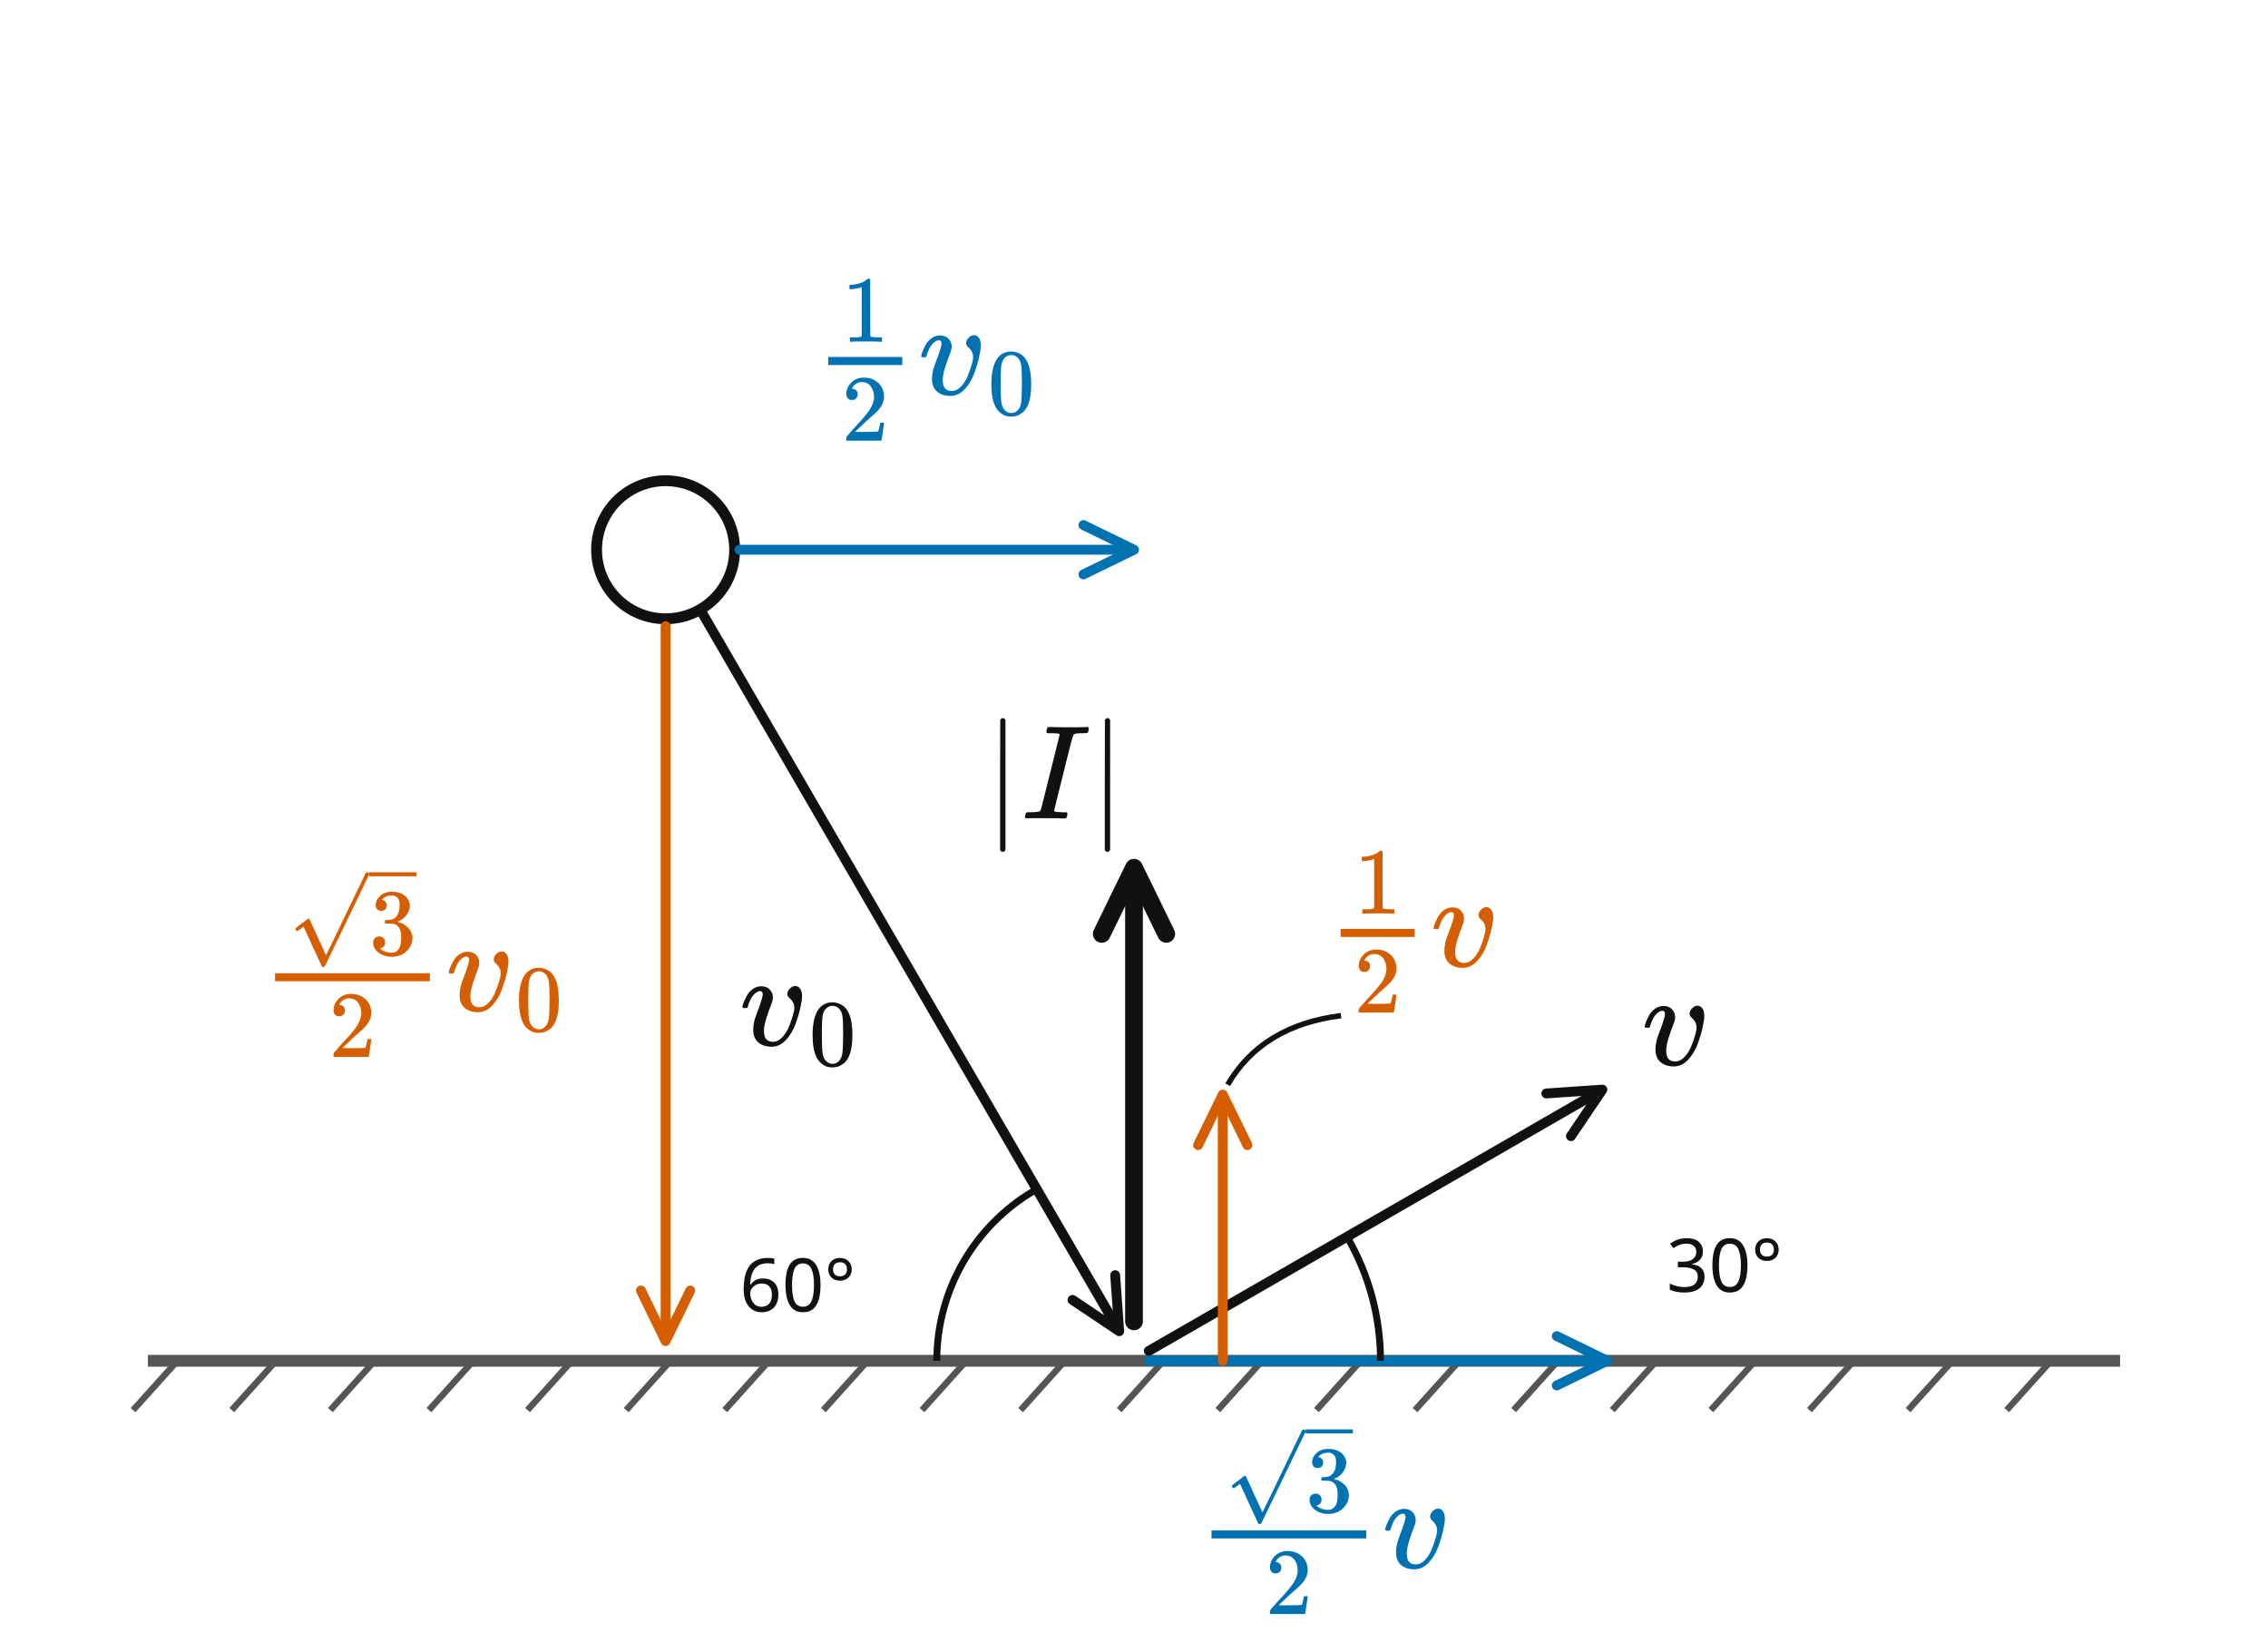
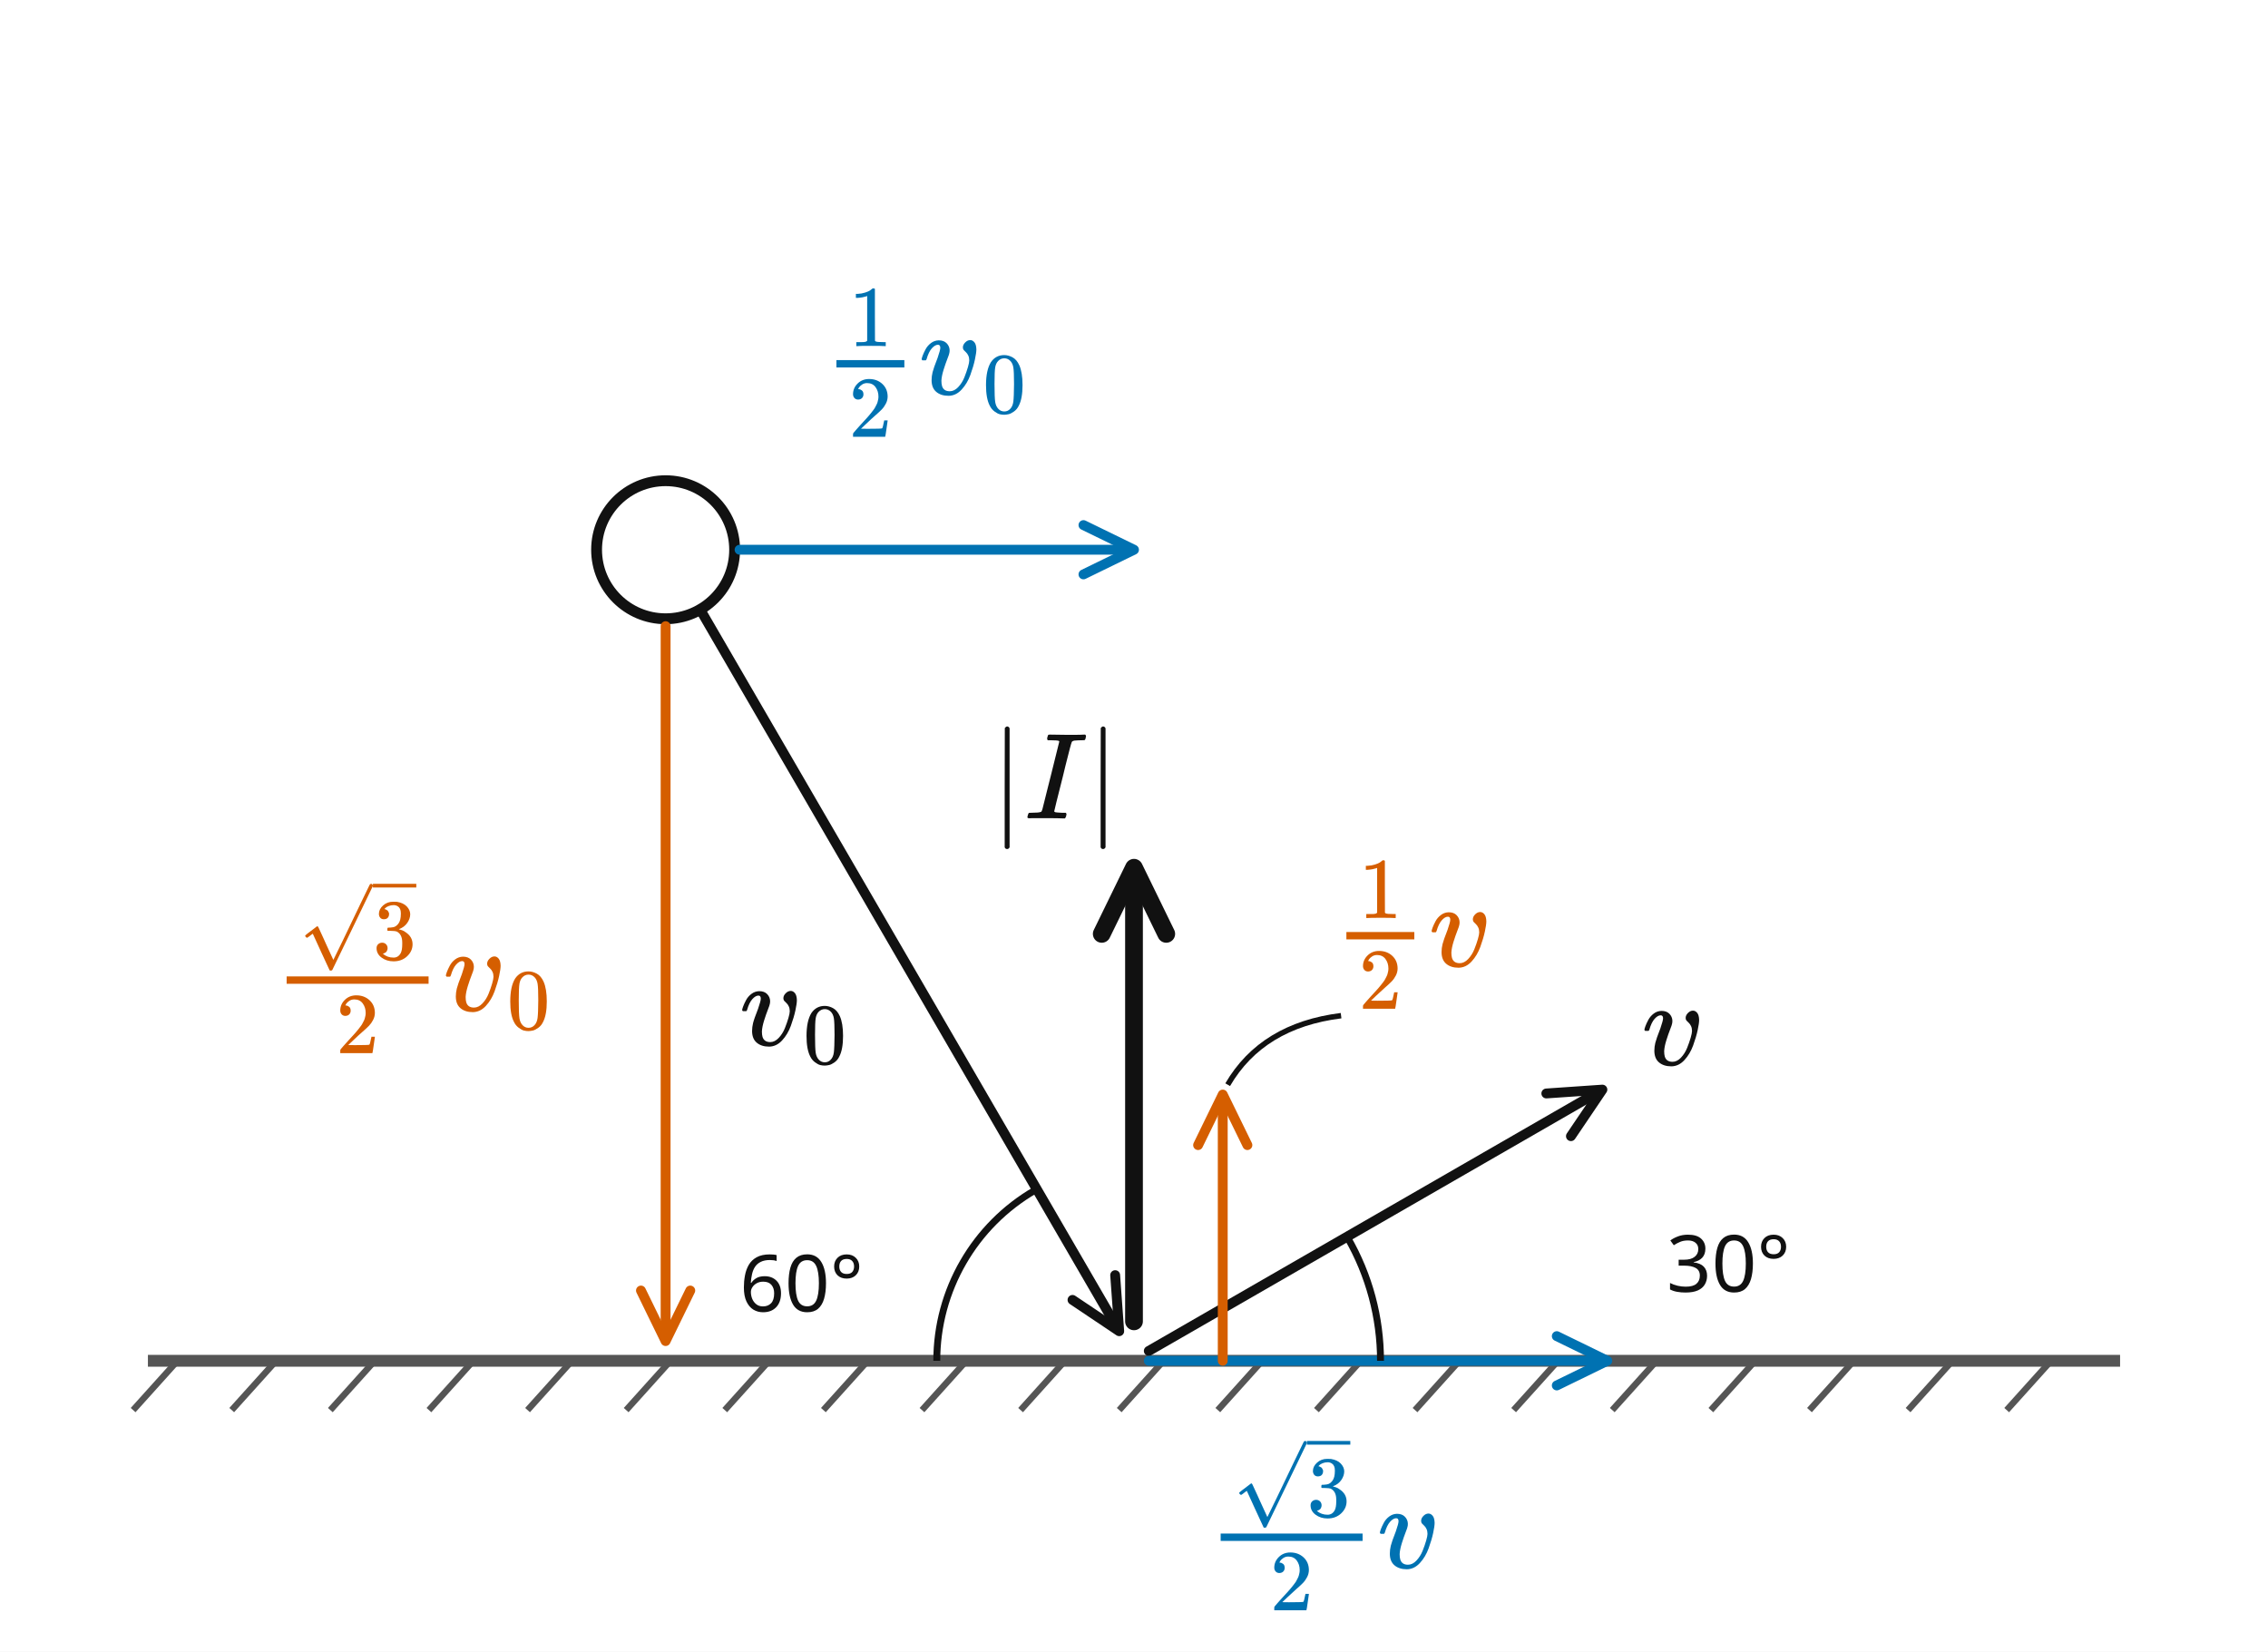
<svg xmlns="http://www.w3.org/2000/svg" viewBox="0 0 460 335" width="460" height="335">
  <rect width="460" height="335" fill="#fff" />
  <path d="M30,276 H430" stroke="#555555" stroke-width="2.4" />
  <g stroke="#555555" stroke-width="1.3">
    <path d="M36,276 l-9,10" />
    <path d="M56,276 l-9,10" />
    <path d="M76,276 l-9,10" />
    <path d="M96,276 l-9,10" />
    <path d="M116,276 l-9,10" />
    <path d="M136,276 l-9,10" />
    <path d="M156,276 l-9,10" />
    <path d="M176,276 l-9,10" />
    <path d="M196,276 l-9,10" />
    <path d="M216,276 l-9,10" />
    <path d="M236,276 l-9,10" />
    <path d="M256,276 l-9,10" />
    <path d="M276,276 l-9,10" />
    <path d="M296,276 l-9,10" />
    <path d="M316,276 l-9,10" />
    <path d="M336,276 l-9,10" />
    <path d="M356,276 l-9,10" />
    <path d="M376,276 l-9,10" />
    <path d="M396,276 l-9,10" />
    <path d="M416,276 l-9,10" />
  </g>
  <circle cx="135" cy="111.5" r="14" fill="#fff" stroke="#111111" stroke-width="2.2" />
  <path d="M142,123.6 L226.75,269.57" stroke="#111111" stroke-width="2" fill="none" stroke-linecap="round" />
  <path d="M226.18,258.63 L227,270 L217.53,263.65" stroke="#111111" stroke-width="2" fill="none" stroke-linecap="round" stroke-linejoin="round" />
-   <svg x="150" y="199.98" width="25.02" height="16.52" viewBox="0 -443 921.6 608.6" overflow="visible" style="color:#111111" fill="#111111">
+   <svg x="150" y="200.98" width="22.94" height="15.15" viewBox="0 -443 921.6 608.6" overflow="visible" style="color:#111111" fill="#111111">
    <g stroke="currentColor" fill="currentColor" stroke-width="0" transform="scale(1,-1)">
      <g data-mml-node="math">
        <g data-mml-node="msub">
          <g data-mml-node="mi">
            <path data-c="1D463" d="M173 380Q173 405 154 405Q130 405 104 376T61 287Q60 286 59 284T58 281T56 279T53 278T49 278T41 278H27Q21 284 21 287Q21 294 29 316T53 368T97 419T160 441Q202 441 225 417T249 361Q249 344 246 335Q246 329 231 291T200 202T182 113Q182 86 187 69Q200 26 250 26Q287 26 319 60T369 139T398 222T409 277Q409 300 401 317T383 343T365 361T357 383Q357 405 376 424T417 443Q436 443 451 425T467 367Q467 340 455 284T418 159T347 40T241 -11Q177 -11 139 22Q102 54 102 117Q102 148 110 181T151 298Q173 362 173 380Z" />
          </g>
          <g data-mml-node="mn" transform="translate(518,-150) scale(0.707)">
            <path data-c="30" d="M96 585Q152 666 249 666Q297 666 345 640T423 548Q460 465 460 320Q460 165 417 83Q397 41 362 16T301 -15T250 -22Q224 -22 198 -16T137 16T82 83Q39 165 39 320Q39 494 96 585ZM321 597Q291 629 250 629Q208 629 178 597Q153 571 145 525T137 333Q137 175 145 125T181 46Q209 16 250 16Q290 16 318 46Q347 76 354 130T362 333Q362 478 354 524T321 597Z" />
          </g>
        </g>
      </g>
    </g>
  </svg>
  <path d="M150,111.5 L229.5,111.5" stroke="#0072B2" stroke-width="2" fill="none" stroke-linecap="round" />
  <path d="M219.75,106.5 L230,111.5 L219.75,116.5" stroke="#0072B2" stroke-width="2" fill="none" stroke-linecap="round" stroke-linejoin="round" />
  <path d="M135,127 L135,271.5" stroke="#D55E00" stroke-width="2" fill="none" stroke-linecap="round" />
  <path d="M140,261.75 L135,272 L130,261.75" stroke="#D55E00" stroke-width="2" fill="none" stroke-linecap="round" stroke-linejoin="round" />
-   <svg x="164.72" y="56.53" width="46.56" height="32.84" viewBox="0 -864.9 1715.1 1209.9" overflow="visible" style="color:#0072B2" fill="#0072B2">
+   <svg x="166.66" y="58.48" width="42.68" height="30.11" viewBox="0 -864.9 1715.1 1209.9" overflow="visible" style="color:#0072B2" fill="#0072B2">
    <g stroke="currentColor" fill="currentColor" stroke-width="0" transform="scale(1,-1)">
      <g data-mml-node="math">
        <g data-mml-node="mfrac">
          <g data-mml-node="mn" transform="translate(220,394) scale(0.707)">
            <path data-c="31" d="M213 578L200 573Q186 568 160 563T102 556H83V602H102Q149 604 189 617T245 641T273 663Q275 666 285 666Q294 666 302 660V361L303 61Q310 54 315 52T339 48T401 46H427V0H416Q395 3 257 3Q121 3 100 0H88V46H114Q136 46 152 46T177 47T193 50T201 52T207 57T213 61V578Z" />
          </g>
          <g data-mml-node="mn" transform="translate(220,-345) scale(0.707)">
            <path data-c="32" d="M109 429Q82 429 66 447T50 491Q50 562 103 614T235 666Q326 666 387 610T449 465Q449 422 429 383T381 315T301 241Q265 210 201 149L142 93L218 92Q375 92 385 97Q392 99 409 186V189H449V186Q448 183 436 95T421 3V0H50V19V31Q50 38 56 46T86 81Q115 113 136 137Q145 147 170 174T204 211T233 244T261 278T284 308T305 340T320 369T333 401T340 431T343 464Q343 527 309 573T212 619Q179 619 154 602T119 569T109 550Q109 549 114 549Q132 549 151 535T170 489Q170 464 154 447T109 429Z" />
          </g>
          <rect width="553.6" height="60" x="120" y="220" />
        </g>
        <g data-mml-node="msub" transform="translate(793.6,0)">
          <g data-mml-node="mi">
            <path data-c="1D463" d="M173 380Q173 405 154 405Q130 405 104 376T61 287Q60 286 59 284T58 281T56 279T53 278T49 278T41 278H27Q21 284 21 287Q21 294 29 316T53 368T97 419T160 441Q202 441 225 417T249 361Q249 344 246 335Q246 329 231 291T200 202T182 113Q182 86 187 69Q200 26 250 26Q287 26 319 60T369 139T398 222T409 277Q409 300 401 317T383 343T365 361T357 383Q357 405 376 424T417 443Q436 443 451 425T467 367Q467 340 455 284T418 159T347 40T241 -11Q177 -11 139 22Q102 54 102 117Q102 148 110 181T151 298Q173 362 173 380Z" />
          </g>
          <g data-mml-node="mn" transform="translate(518,-150) scale(0.707)">
            <path data-c="30" d="M96 585Q152 666 249 666Q297 666 345 640T423 548Q460 465 460 320Q460 165 417 83Q397 41 362 16T301 -15T250 -22Q224 -22 198 -16T137 16T82 83Q39 165 39 320Q39 494 96 585ZM321 597Q291 629 250 629Q208 629 178 597Q153 571 145 525T137 333Q137 175 145 125T181 46Q209 16 250 16Q290 16 318 46Q347 76 354 130T362 333Q362 478 354 524T321 597Z" />
          </g>
        </g>
      </g>
    </g>
  </svg>
-   <svg x="52.53" y="175.42" width="62.94" height="38.95" viewBox="0 -1089.5 2318.3 1434.5" overflow="visible" style="color:#D55E00" fill="#D55E00">
+   <svg x="55.15" y="177.89" width="57.7" height="35.71" viewBox="0 -1089.5 2318.3 1434.5" overflow="visible" style="color:#D55E00" fill="#D55E00">
    <g stroke="currentColor" fill="currentColor" stroke-width="0" transform="scale(1,-1)">
      <g data-mml-node="math">
        <g data-mml-node="mfrac">
          <g data-mml-node="msqrt" transform="translate(220,418.5) scale(0.707)">
            <g transform="translate(853,0)">
              <g data-mml-node="mn">
                <path data-c="33" d="M127 463Q100 463 85 480T69 524Q69 579 117 622T233 665Q268 665 277 664Q351 652 390 611T430 522Q430 470 396 421T302 350L299 348Q299 347 308 345T337 336T375 315Q457 262 457 175Q457 96 395 37T238 -22Q158 -22 100 21T42 130Q42 158 60 175T105 193Q133 193 151 175T169 130Q169 119 166 110T159 94T148 82T136 74T126 70T118 67L114 66Q165 21 238 21Q293 21 321 74Q338 107 338 175V195Q338 290 274 322Q259 328 213 329L171 330L168 332Q166 335 166 348Q166 366 174 366Q202 366 232 371Q266 376 294 413T322 525V533Q322 590 287 612Q265 626 240 626Q208 626 181 615T143 592T132 580H135Q138 579 143 578T153 573T165 566T175 555T183 540T186 520Q186 498 172 481T127 463Z" />
              </g>
            </g>
            <g data-mml-node="mo" transform="translate(0,71.4)">
              <path data-c="221A" d="M95 178Q89 178 81 186T72 200T103 230T169 280T207 309Q209 311 212 311H213Q219 311 227 294T281 177Q300 134 312 108L397 -77Q398 -77 501 136T707 565T814 786Q820 800 834 800Q841 800 846 794T853 782V776L620 293L385 -193Q381 -200 366 -200Q357 -200 354 -197Q352 -195 256 15L160 225L144 214Q129 202 113 190T95 178Z" />
            </g>
            <rect width="500" height="42.4" x="853" y="829" />
          </g>
          <g data-mml-node="mn" transform="translate(521.6,-345) scale(0.707)">
            <path data-c="32" d="M109 429Q82 429 66 447T50 491Q50 562 103 614T235 666Q326 666 387 610T449 465Q449 422 429 383T381 315T301 241Q265 210 201 149L142 93L218 92Q375 92 385 97Q392 99 409 186V189H449V186Q448 183 436 95T421 3V0H50V19V31Q50 38 56 46T86 81Q115 113 136 137Q145 147 170 174T204 211T233 244T261 278T284 308T305 340T320 369T333 401T340 431T343 464Q343 527 309 573T212 619Q179 619 154 602T119 569T109 550Q109 549 114 549Q132 549 151 535T170 489Q170 464 154 447T109 429Z" />
          </g>
          <rect width="1156.7" height="60" x="120" y="220" />
        </g>
        <g data-mml-node="msub" transform="translate(1396.7,0)">
          <g data-mml-node="mi">
            <path data-c="1D463" d="M173 380Q173 405 154 405Q130 405 104 376T61 287Q60 286 59 284T58 281T56 279T53 278T49 278T41 278H27Q21 284 21 287Q21 294 29 316T53 368T97 419T160 441Q202 441 225 417T249 361Q249 344 246 335Q246 329 231 291T200 202T182 113Q182 86 187 69Q200 26 250 26Q287 26 319 60T369 139T398 222T409 277Q409 300 401 317T383 343T365 361T357 383Q357 405 376 424T417 443Q436 443 451 425T467 367Q467 340 455 284T418 159T347 40T241 -11Q177 -11 139 22Q102 54 102 117Q102 148 110 181T151 298Q173 362 173 380Z" />
          </g>
          <g data-mml-node="mn" transform="translate(518,-150) scale(0.707)">
            <path data-c="30" d="M96 585Q152 666 249 666Q297 666 345 640T423 548Q460 465 460 320Q460 165 417 83Q397 41 362 16T301 -15T250 -22Q224 -22 198 -16T137 16T82 83Q39 165 39 320Q39 494 96 585ZM321 597Q291 629 250 629Q208 629 178 597Q153 571 145 525T137 333Q137 175 145 125T181 46Q209 16 250 16Q290 16 318 46Q347 76 354 130T362 333Q362 478 354 524T321 597Z" />
          </g>
        </g>
      </g>
    </g>
  </svg>
  <path d="M233,274 L324.57,221.25" stroke="#111111" stroke-width="2" fill="none" stroke-linecap="round" />
  <path d="M313.63,221.78 L325,221 L318.62,230.44" stroke="#111111" stroke-width="2" fill="none" stroke-linecap="round" stroke-linejoin="round" />
-   <svg x="333" y="203.98" width="13.16" height="12.32" viewBox="0 -443 485 454" overflow="visible" style="color:#111111" fill="#111111">
+   <svg x="333" y="204.98" width="12.07" height="11.3" viewBox="0 -443 485 454" overflow="visible" style="color:#111111" fill="#111111">
    <g stroke="currentColor" fill="currentColor" stroke-width="0" transform="scale(1,-1)">
      <g data-mml-node="math">
        <g data-mml-node="mi">
          <path data-c="1D463" d="M173 380Q173 405 154 405Q130 405 104 376T61 287Q60 286 59 284T58 281T56 279T53 278T49 278T41 278H27Q21 284 21 287Q21 294 29 316T53 368T97 419T160 441Q202 441 225 417T249 361Q249 344 246 335Q246 329 231 291T200 202T182 113Q182 86 187 69Q200 26 250 26Q287 26 319 60T369 139T398 222T409 277Q409 300 401 317T383 343T365 361T357 383Q357 405 376 424T417 443Q436 443 451 425T467 367Q467 340 455 284T418 159T347 40T241 -11Q177 -11 139 22Q102 54 102 117Q102 148 110 181T151 298Q173 362 173 380Z" />
        </g>
      </g>
    </g>
  </svg>
  <path d="M233,276 L325.5,276" stroke="#0072B2" stroke-width="2" fill="none" stroke-linecap="round" />
  <path d="M315.75,271 L326,276 L315.75,281" stroke="#0072B2" stroke-width="2" fill="none" stroke-linecap="round" stroke-linejoin="round" />
  <path d="M248,276 L248,222.5" stroke="#D55E00" stroke-width="2" fill="none" stroke-linecap="round" />
  <path d="M243,232.25 L248,222 L253,232.25" stroke="#D55E00" stroke-width="2" fill="none" stroke-linecap="round" stroke-linejoin="round" />
  <path d="M272,206 Q256,208 249,220" fill="none" stroke="#111111" stroke-width="1.1" />
-   <svg x="268.64" y="172.53" width="34.72" height="32.84" viewBox="0 -864.9 1278.6 1209.9" overflow="visible" style="color:#D55E00" fill="#D55E00">
+   <svg x="270.09" y="174.48" width="31.82" height="30.11" viewBox="0 -864.9 1278.6 1209.9" overflow="visible" style="color:#D55E00" fill="#D55E00">
    <g stroke="currentColor" fill="currentColor" stroke-width="0" transform="scale(1,-1)">
      <g data-mml-node="math">
        <g data-mml-node="mfrac">
          <g data-mml-node="mn" transform="translate(220,394) scale(0.707)">
            <path data-c="31" d="M213 578L200 573Q186 568 160 563T102 556H83V602H102Q149 604 189 617T245 641T273 663Q275 666 285 666Q294 666 302 660V361L303 61Q310 54 315 52T339 48T401 46H427V0H416Q395 3 257 3Q121 3 100 0H88V46H114Q136 46 152 46T177 47T193 50T201 52T207 57T213 61V578Z" />
          </g>
          <g data-mml-node="mn" transform="translate(220,-345) scale(0.707)">
            <path data-c="32" d="M109 429Q82 429 66 447T50 491Q50 562 103 614T235 666Q326 666 387 610T449 465Q449 422 429 383T381 315T301 241Q265 210 201 149L142 93L218 92Q375 92 385 97Q392 99 409 186V189H449V186Q448 183 436 95T421 3V0H50V19V31Q50 38 56 46T86 81Q115 113 136 137Q145 147 170 174T204 211T233 244T261 278T284 308T305 340T320 369T333 401T340 431T343 464Q343 527 309 573T212 619Q179 619 154 602T119 569T109 550Q109 549 114 549Q132 549 151 535T170 489Q170 464 154 447T109 429Z" />
          </g>
          <rect width="553.6" height="60" x="120" y="220" />
        </g>
        <g data-mml-node="mi" transform="translate(793.6,0)">
          <path data-c="1D463" d="M173 380Q173 405 154 405Q130 405 104 376T61 287Q60 286 59 284T58 281T56 279T53 278T49 278T41 278H27Q21 284 21 287Q21 294 29 316T53 368T97 419T160 441Q202 441 225 417T249 361Q249 344 246 335Q246 329 231 291T200 202T182 113Q182 86 187 69Q200 26 250 26Q287 26 319 60T369 139T398 222T409 277Q409 300 401 317T383 343T365 361T357 383Q357 405 376 424T417 443Q436 443 451 425T467 367Q467 340 455 284T418 159T347 40T241 -11Q177 -11 139 22Q102 54 102 117Q102 148 110 181T151 298Q173 362 173 380Z" />
        </g>
      </g>
    </g>
  </svg>
-   <svg x="242.46" y="288.42" width="51.08" height="38.95" viewBox="0 -1089.5 1881.7 1434.5" overflow="visible" style="color:#0072B2" fill="#0072B2">
+   <svg x="244.59" y="290.89" width="46.83" height="35.71" viewBox="0 -1089.5 1881.7 1434.5" overflow="visible" style="color:#0072B2" fill="#0072B2">
    <g stroke="currentColor" fill="currentColor" stroke-width="0" transform="scale(1,-1)">
      <g data-mml-node="math">
        <g data-mml-node="mfrac">
          <g data-mml-node="msqrt" transform="translate(220,418.5) scale(0.707)">
            <g transform="translate(853,0)">
              <g data-mml-node="mn">
                <path data-c="33" d="M127 463Q100 463 85 480T69 524Q69 579 117 622T233 665Q268 665 277 664Q351 652 390 611T430 522Q430 470 396 421T302 350L299 348Q299 347 308 345T337 336T375 315Q457 262 457 175Q457 96 395 37T238 -22Q158 -22 100 21T42 130Q42 158 60 175T105 193Q133 193 151 175T169 130Q169 119 166 110T159 94T148 82T136 74T126 70T118 67L114 66Q165 21 238 21Q293 21 321 74Q338 107 338 175V195Q338 290 274 322Q259 328 213 329L171 330L168 332Q166 335 166 348Q166 366 174 366Q202 366 232 371Q266 376 294 413T322 525V533Q322 590 287 612Q265 626 240 626Q208 626 181 615T143 592T132 580H135Q138 579 143 578T153 573T165 566T175 555T183 540T186 520Q186 498 172 481T127 463Z" />
              </g>
            </g>
            <g data-mml-node="mo" transform="translate(0,71.4)">
              <path data-c="221A" d="M95 178Q89 178 81 186T72 200T103 230T169 280T207 309Q209 311 212 311H213Q219 311 227 294T281 177Q300 134 312 108L397 -77Q398 -77 501 136T707 565T814 786Q820 800 834 800Q841 800 846 794T853 782V776L620 293L385 -193Q381 -200 366 -200Q357 -200 354 -197Q352 -195 256 15L160 225L144 214Q129 202 113 190T95 178Z" />
            </g>
            <rect width="500" height="42.4" x="853" y="829" />
          </g>
          <g data-mml-node="mn" transform="translate(521.6,-345) scale(0.707)">
            <path data-c="32" d="M109 429Q82 429 66 447T50 491Q50 562 103 614T235 666Q326 666 387 610T449 465Q449 422 429 383T381 315T301 241Q265 210 201 149L142 93L218 92Q375 92 385 97Q392 99 409 186V189H449V186Q448 183 436 95T421 3V0H50V19V31Q50 38 56 46T86 81Q115 113 136 137Q145 147 170 174T204 211T233 244T261 278T284 308T305 340T320 369T333 401T340 431T343 464Q343 527 309 573T212 619Q179 619 154 602T119 569T109 550Q109 549 114 549Q132 549 151 535T170 489Q170 464 154 447T109 429Z" />
          </g>
          <rect width="1156.7" height="60" x="120" y="220" />
        </g>
        <g data-mml-node="mi" transform="translate(1396.7,0)">
          <path data-c="1D463" d="M173 380Q173 405 154 405Q130 405 104 376T61 287Q60 286 59 284T58 281T56 279T53 278T49 278T41 278H27Q21 284 21 287Q21 294 29 316T53 368T97 419T160 441Q202 441 225 417T249 361Q249 344 246 335Q246 329 231 291T200 202T182 113Q182 86 187 69Q200 26 250 26Q287 26 319 60T369 139T398 222T409 277Q409 300 401 317T383 343T365 361T357 383Q357 405 376 424T417 443Q436 443 451 425T467 367Q467 340 455 284T418 159T347 40T241 -11Q177 -11 139 22Q102 54 102 117Q102 148 110 181T151 298Q173 362 173 380Z" />
        </g>
      </g>
    </g>
  </svg>
  <path d="M230,268 L230,176.5" stroke="#111111" stroke-width="3.6" fill="none" stroke-linecap="round" />
  <path d="M223.46,189.41 L230,176 L236.54,189.41" stroke="#111111" stroke-width="3.6" fill="none" stroke-linecap="round" stroke-linejoin="round" />
-   <svg x="199.61" y="145.65" width="28.78" height="27.12" viewBox="0 -749.5 1060 999" overflow="visible" style="color:#111111" fill="#111111">
+   <svg x="200.81" y="147.34" width="26.38" height="24.86" viewBox="0 -749.5 1060 999" overflow="visible" style="color:#111111" fill="#111111">
    <g stroke="currentColor" fill="currentColor" stroke-width="0" transform="scale(1,-1)">
      <g data-mml-node="math">
        <g data-mml-node="mo" transform="translate(0 -0.5)">
          <path data-c="7C" d="M139 -249H137Q125 -249 119 -235V251L120 737Q130 750 139 750Q152 750 159 735V-235Q151 -249 141 -249H139Z" />
        </g>
        <g data-mml-node="mi" transform="translate(278,0)">
          <path data-c="1D43C" d="M43 1Q26 1 26 10Q26 12 29 24Q34 43 39 45Q42 46 54 46H60Q120 46 136 53Q137 53 138 54Q143 56 149 77T198 273Q210 318 216 344Q286 624 286 626Q284 630 284 631Q274 637 213 637H193Q184 643 189 662Q193 677 195 680T209 683H213Q285 681 359 681Q481 681 487 683H497Q504 676 504 672T501 655T494 639Q491 637 471 637Q440 637 407 634Q393 631 388 623Q381 609 337 432Q326 385 315 341Q245 65 245 59Q245 52 255 50T307 46H339Q345 38 345 37T342 19Q338 6 332 0H316Q279 2 179 2Q143 2 113 2T65 2T43 1Z" />
        </g>
        <g data-mml-node="mo" transform="translate(782,0) translate(0 -0.5)">
          <path data-c="7C" d="M139 -249H137Q125 -249 119 -235V251L120 737Q130 750 139 750Q152 750 159 735V-235Q151 -249 141 -249H139Z" />
        </g>
      </g>
    </g>
  </svg>
  <path d="M190,276 A40,40 0 0 1 210,241.36" fill="none" stroke="#111111" stroke-width="1.4" />
-   <text x="150" y="266" font-size="15" fill="#111111" text-anchor="start" font-family="'Hiragino Sans','Noto Sans JP','IPAGothic',sans-serif">60°</text>
+   <text x="150" y="266" font-size="16" fill="#111111" text-anchor="start" font-family="'Hiragino Sans','Noto Sans JP','IPAGothic',sans-serif">60°</text>
  <path d="M280,276 A50,50 0 0 0 273.3,251" fill="none" stroke="#111111" stroke-width="1.4" />
-   <text x="338" y="262" font-size="15" fill="#111111" text-anchor="start" font-family="'Hiragino Sans','Noto Sans JP','IPAGothic',sans-serif">30°</text>
+   <text x="338" y="262" font-size="16" fill="#111111" text-anchor="start" font-family="'Hiragino Sans','Noto Sans JP','IPAGothic',sans-serif">30°</text>
</svg>
